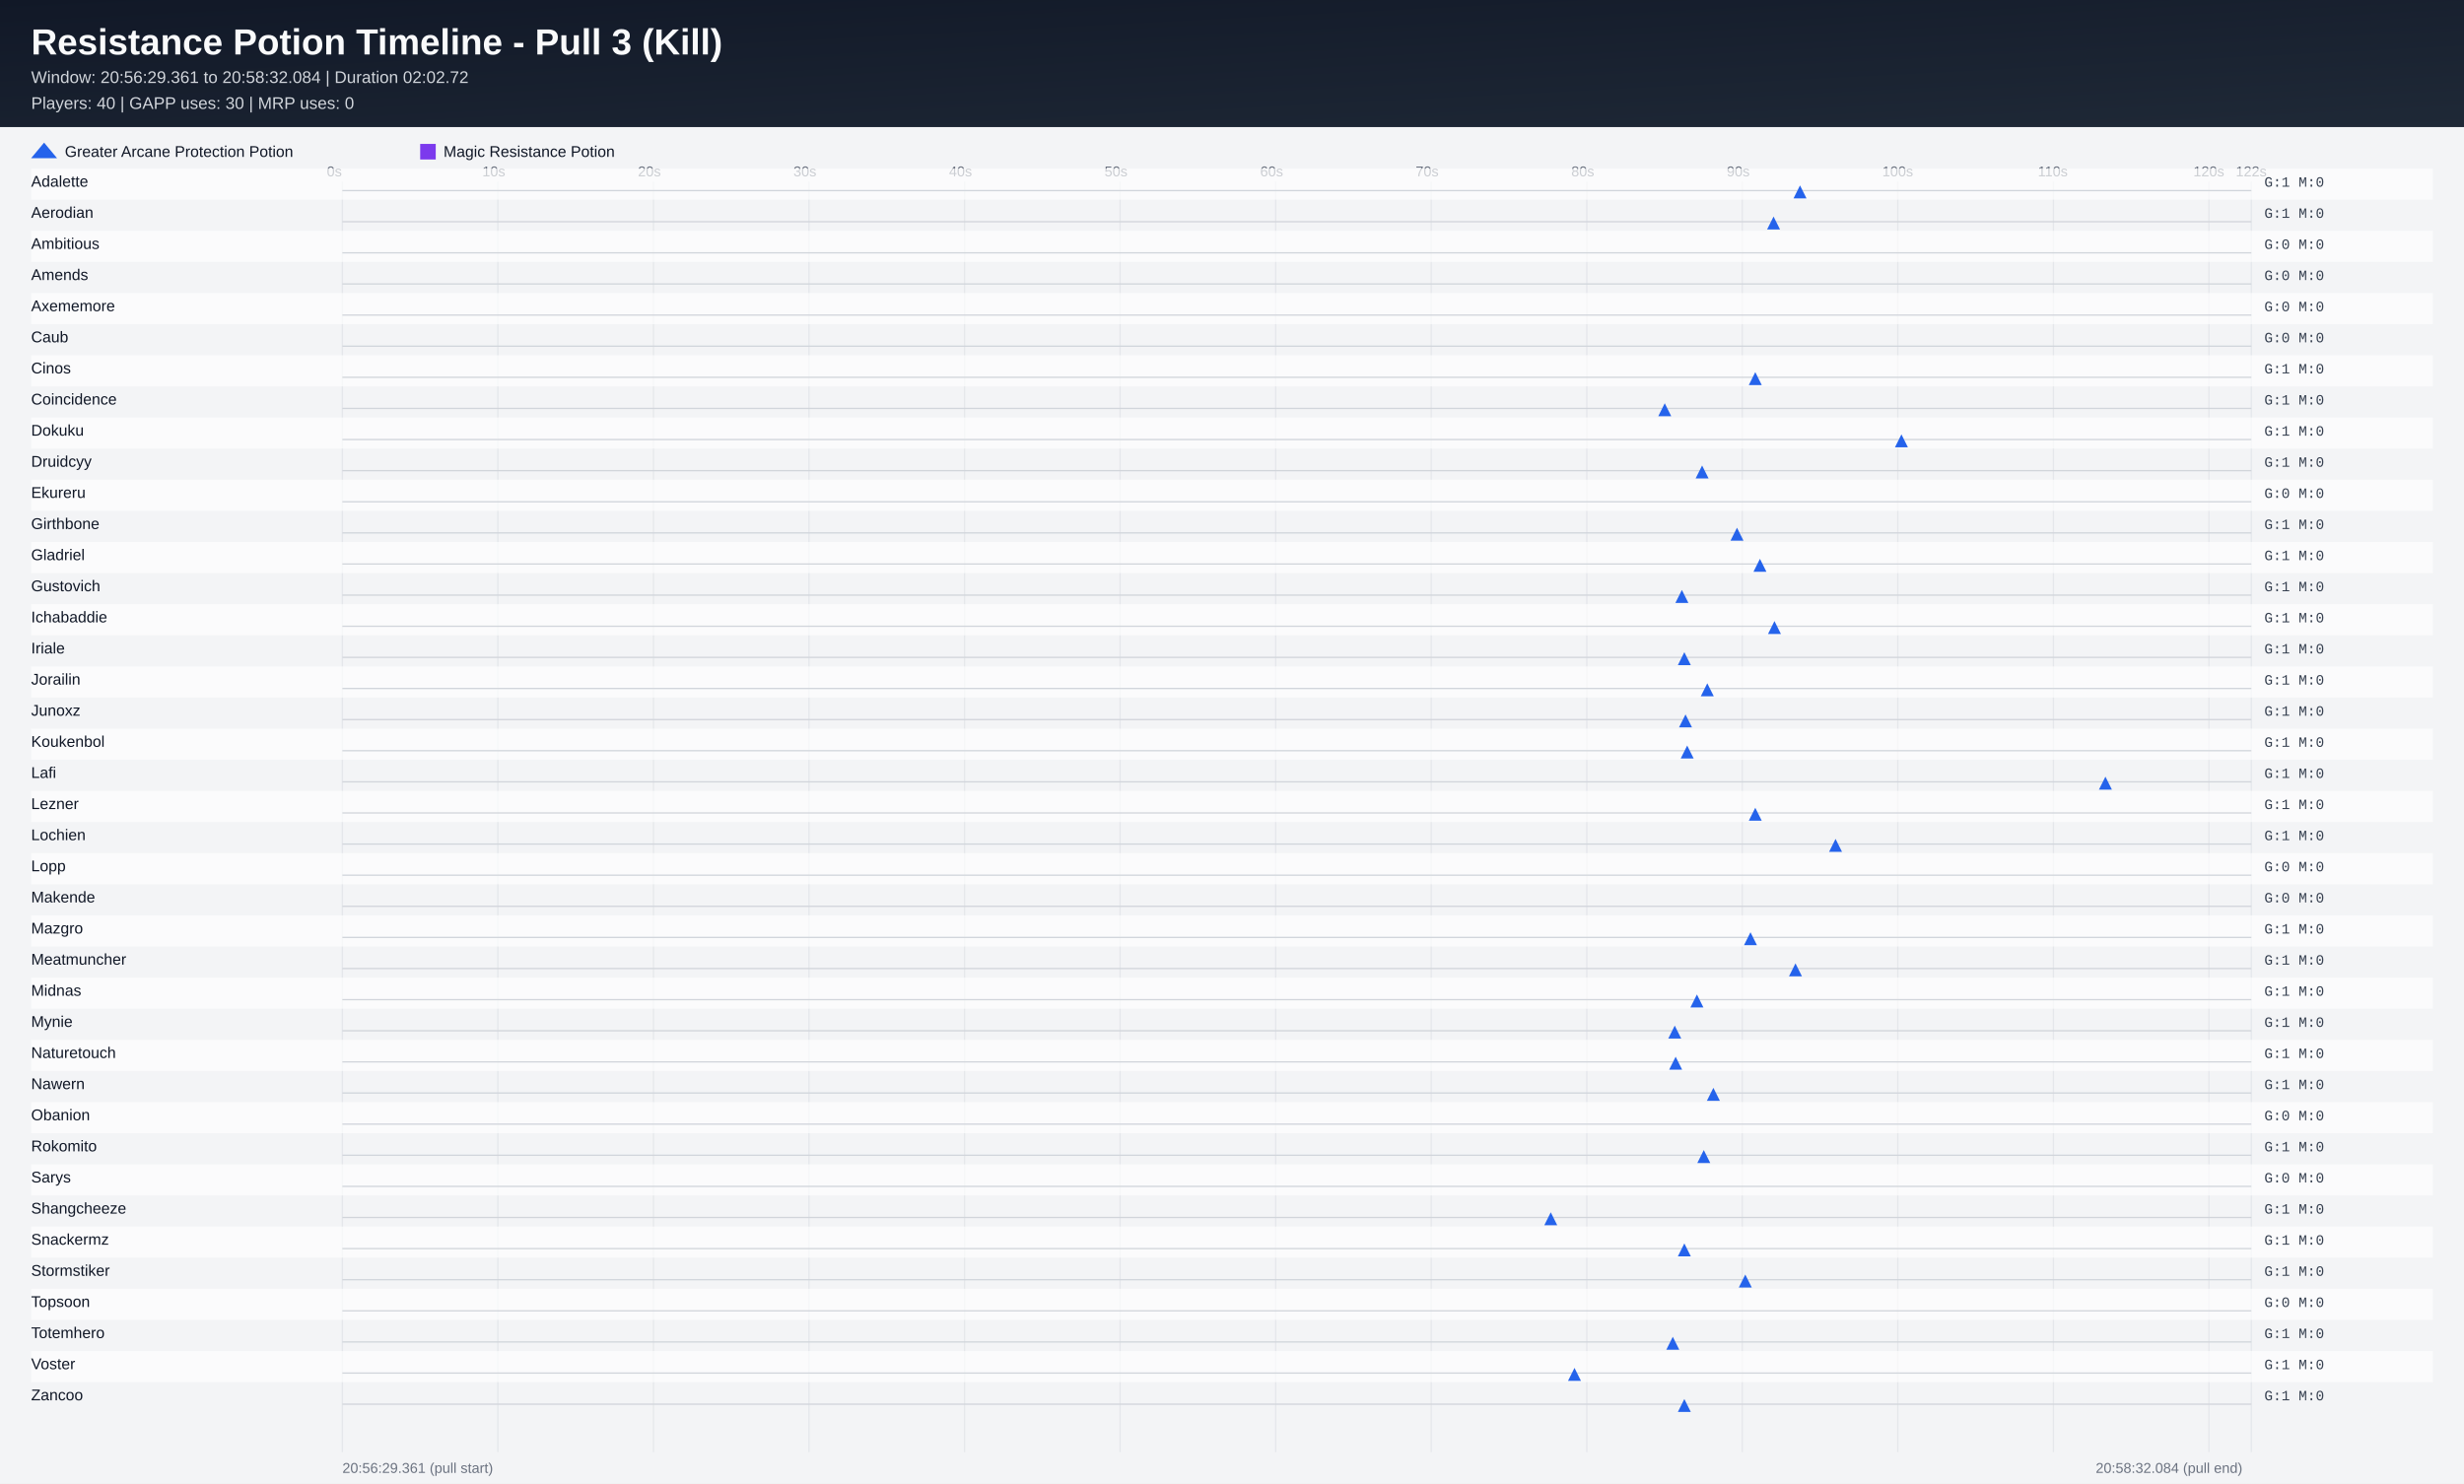
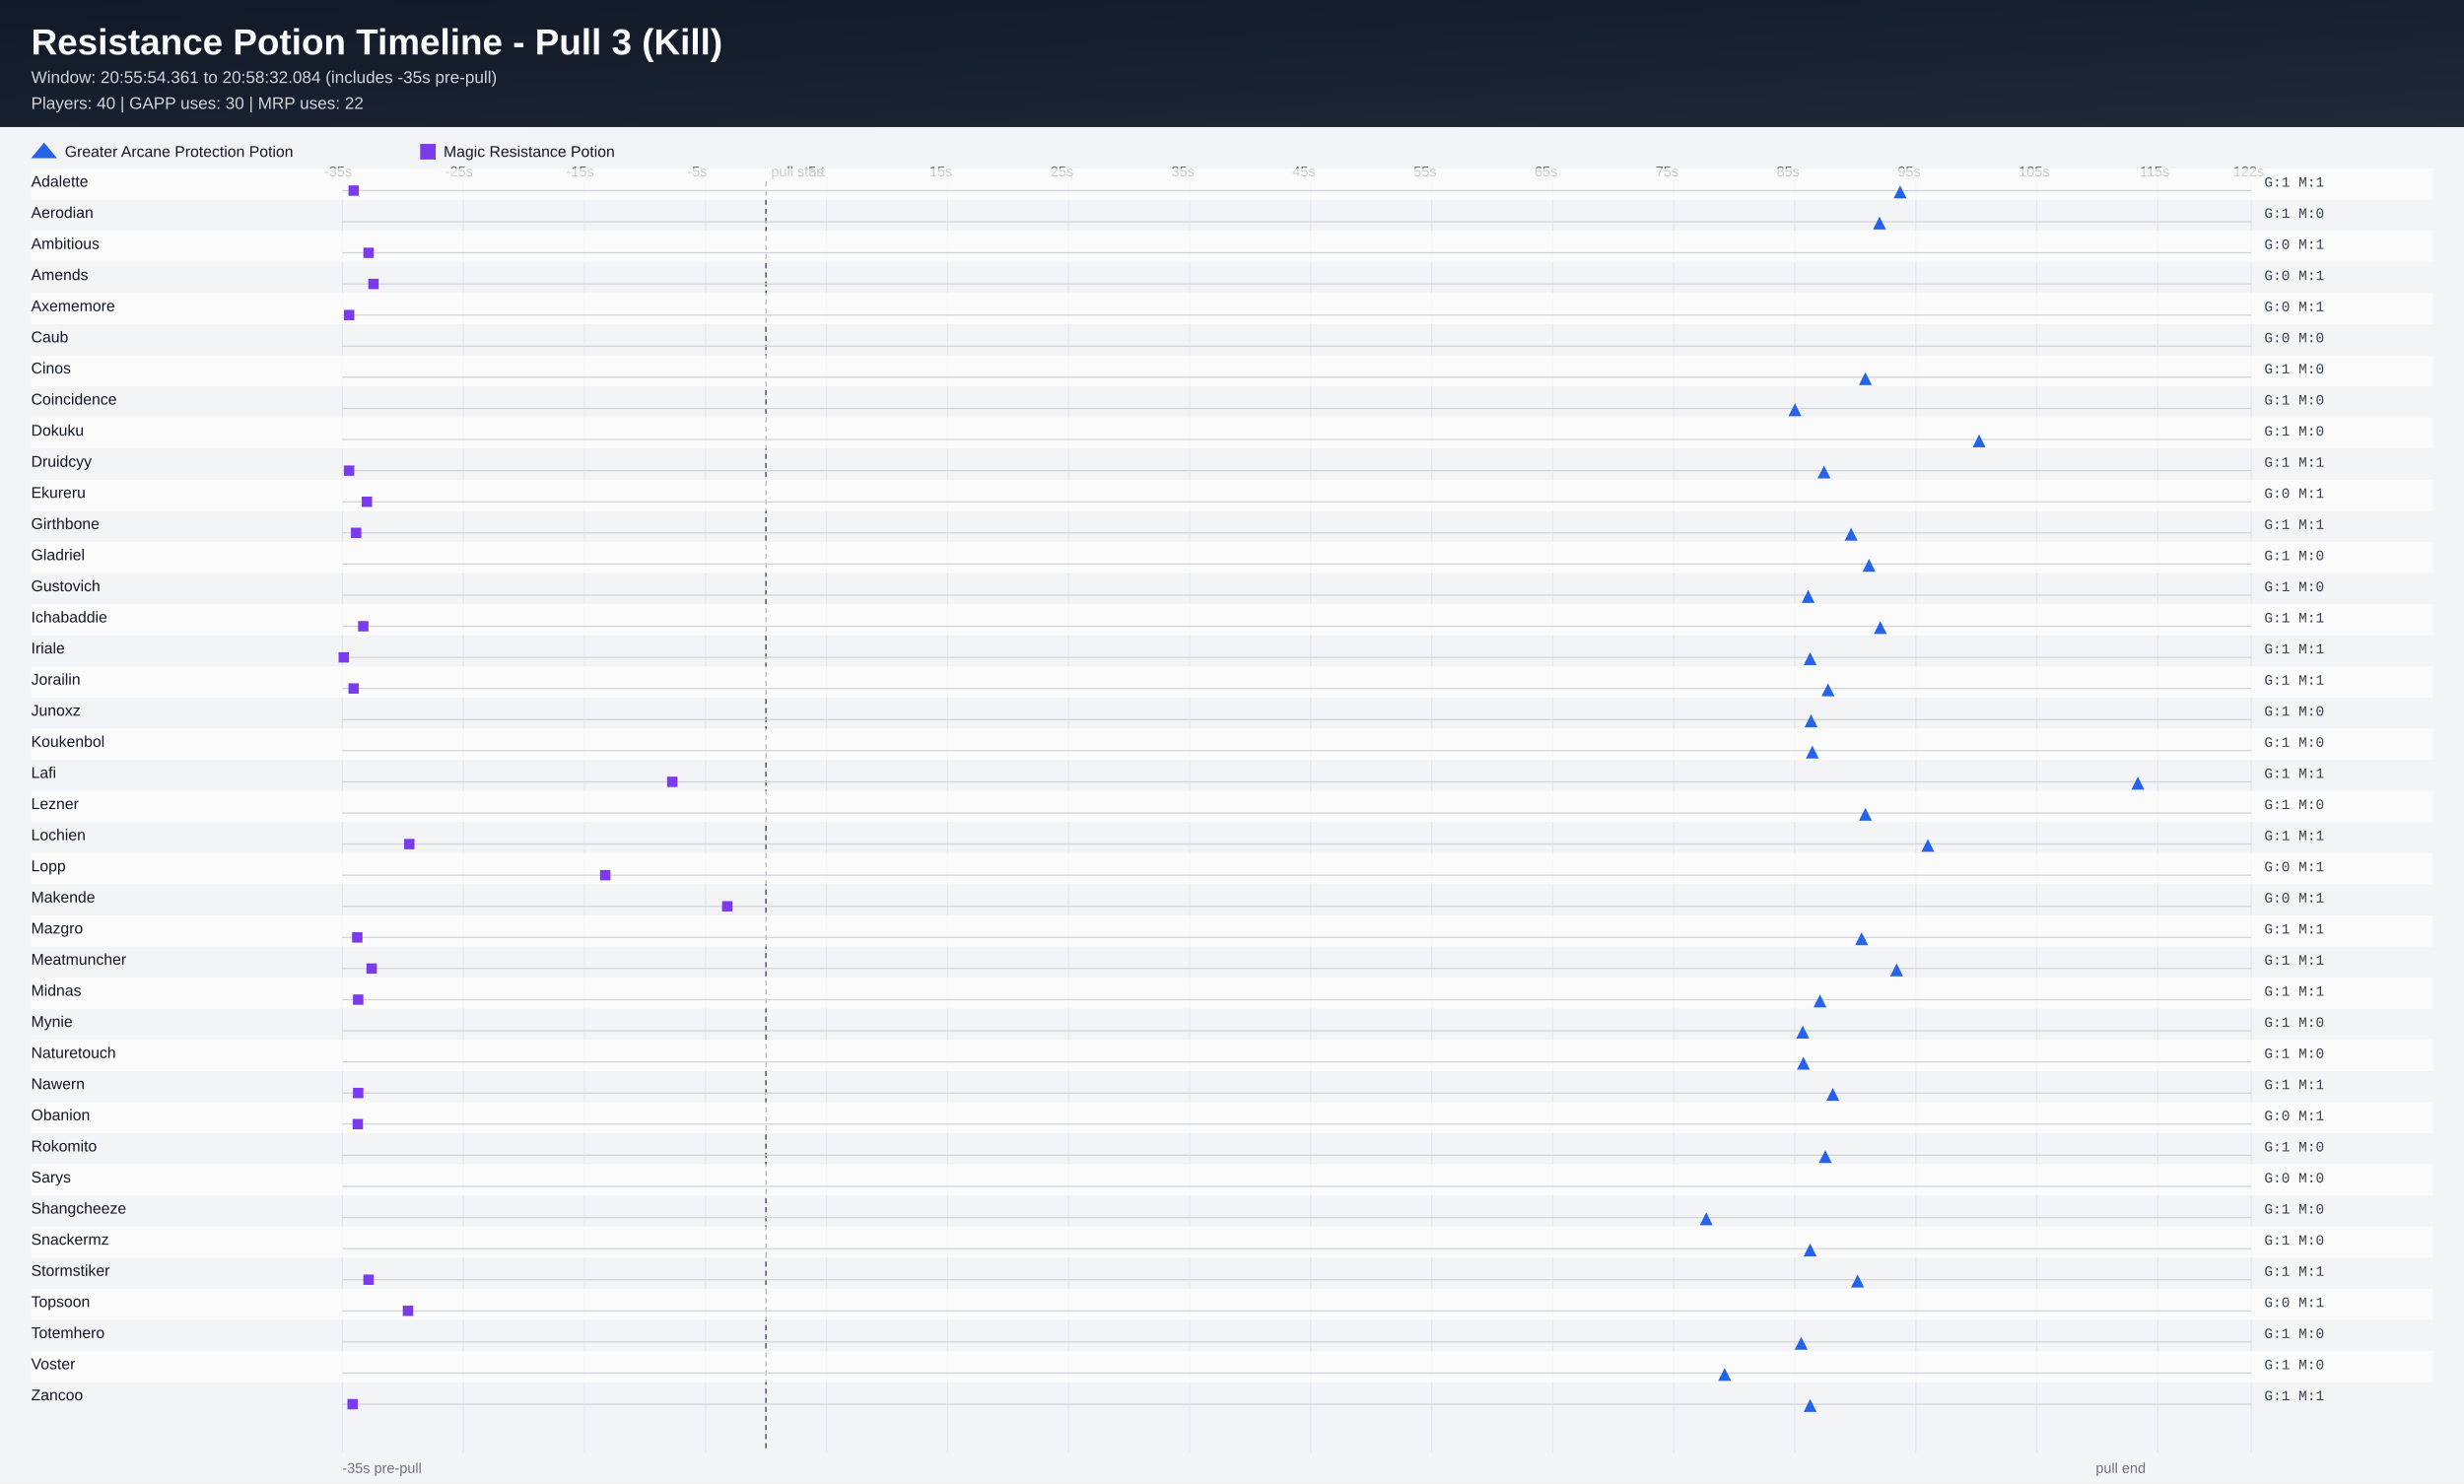
<svg xmlns="http://www.w3.org/2000/svg" width="1900" height="1144" viewBox="0 0 1900 1144">
  <defs>
    <linearGradient id="g" x1="0" y1="0" x2="1" y2="1">
      <stop offset="0%" stop-color="#111827" />
      <stop offset="100%" stop-color="#1f2937" />
    </linearGradient>
  </defs>
  <style>
.title{font:700 28px Arial,sans-serif;fill:#f9fafb;}
.sub{font:400 13px Arial,sans-serif;fill:#d1d5db;}
.legend{font:12px Arial,sans-serif;fill:#111827;}
.name{font:12px Arial,sans-serif;fill:#111827;}
.axis{font:11px Arial,sans-serif;fill:#6b7280;}
.count{font:11px "Courier New", monospace;fill:#374151;}
</style>
  <rect x="0" y="0" width="1900" height="1144" fill="#f3f4f6" />
  <rect x="0" y="0" width="1900" height="98" fill="url(#g)" />
  <text x="24" y="42" class="title">Resistance Potion Timeline - Pull 3 (Kill)</text>
-   <text x="24" y="64" class="sub">Window: 20:56:29.361 to 20:58:32.084 | Duration 02:02.72</text>
-   <text x="24" y="84" class="sub">Players: 40 | GAPP uses: 30 | MRP uses: 0</text>
+   <text x="24" y="64" class="sub">Window: 20:55:54.361 to 20:58:32.084 (includes -35s pre-pull)</text>
+   <text x="24" y="84" class="sub">Players: 40 | GAPP uses: 30 | MRP uses: 22</text>
  <polygon points="24,122 34,110 44,122" fill="#2563eb" />
  <text x="50" y="121" class="legend">Greater Arcane Protection Potion</text>
  <rect x="324" y="111" width="12" height="12" fill="#7c3aed" />
  <text x="342" y="121" class="legend">Magic Resistance Potion</text>
  <line x1="264.0" y1="140" x2="264.0" y2="1120" stroke="#e5e7eb" />
-   <text x="252.0" y="136" class="axis">0s</text>
-   <line x1="383.9" y1="140" x2="383.9" y2="1120" stroke="#e5e7eb" />
-   <text x="371.9" y="136" class="axis">10s</text>
-   <line x1="503.9" y1="140" x2="503.9" y2="1120" stroke="#e5e7eb" />
-   <text x="491.9" y="136" class="axis">20s</text>
-   <line x1="623.8" y1="140" x2="623.8" y2="1120" stroke="#e5e7eb" />
-   <text x="611.8" y="136" class="axis">30s</text>
-   <line x1="743.8" y1="140" x2="743.8" y2="1120" stroke="#e5e7eb" />
-   <text x="731.8" y="136" class="axis">40s</text>
-   <line x1="863.7" y1="140" x2="863.7" y2="1120" stroke="#e5e7eb" />
-   <text x="851.7" y="136" class="axis">50s</text>
-   <line x1="983.7" y1="140" x2="983.7" y2="1120" stroke="#e5e7eb" />
-   <text x="971.7" y="136" class="axis">60s</text>
-   <line x1="1103.6" y1="140" x2="1103.6" y2="1120" stroke="#e5e7eb" />
-   <text x="1091.6" y="136" class="axis">70s</text>
-   <line x1="1223.6" y1="140" x2="1223.6" y2="1120" stroke="#e5e7eb" />
-   <text x="1211.6" y="136" class="axis">80s</text>
-   <line x1="1343.5" y1="140" x2="1343.5" y2="1120" stroke="#e5e7eb" />
-   <text x="1331.5" y="136" class="axis">90s</text>
-   <line x1="1463.4" y1="140" x2="1463.4" y2="1120" stroke="#e5e7eb" />
-   <text x="1451.4" y="136" class="axis">100s</text>
-   <line x1="1583.4" y1="140" x2="1583.4" y2="1120" stroke="#e5e7eb" />
-   <text x="1571.4" y="136" class="axis">110s</text>
-   <line x1="1703.3" y1="140" x2="1703.3" y2="1120" stroke="#e5e7eb" />
-   <text x="1691.3" y="136" class="axis">120s</text>
+   <text x="250.0" y="136" class="axis">-35s</text>
+   <line x1="357.3" y1="140" x2="357.3" y2="1120" stroke="#e5e7eb" />
+   <text x="343.3" y="136" class="axis">-25s</text>
+   <line x1="450.7" y1="140" x2="450.7" y2="1120" stroke="#e5e7eb" />
+   <text x="436.7" y="136" class="axis">-15s</text>
+   <line x1="544.0" y1="140" x2="544.0" y2="1120" stroke="#e5e7eb" />
+   <text x="530.0" y="136" class="axis">-5s</text>
+   <line x1="637.3" y1="140" x2="637.3" y2="1120" stroke="#e5e7eb" />
+   <text x="623.3" y="136" class="axis">5s</text>
+   <line x1="730.6" y1="140" x2="730.6" y2="1120" stroke="#e5e7eb" />
+   <text x="716.6" y="136" class="axis">15s</text>
+   <line x1="824.0" y1="140" x2="824.0" y2="1120" stroke="#e5e7eb" />
+   <text x="810.0" y="136" class="axis">25s</text>
+   <line x1="917.3" y1="140" x2="917.3" y2="1120" stroke="#e5e7eb" />
+   <text x="903.3" y="136" class="axis">35s</text>
+   <line x1="1010.6" y1="140" x2="1010.6" y2="1120" stroke="#e5e7eb" />
+   <text x="996.6" y="136" class="axis">45s</text>
+   <line x1="1104.0" y1="140" x2="1104.0" y2="1120" stroke="#e5e7eb" />
+   <text x="1090.0" y="136" class="axis">55s</text>
+   <line x1="1197.3" y1="140" x2="1197.3" y2="1120" stroke="#e5e7eb" />
+   <text x="1183.3" y="136" class="axis">65s</text>
+   <line x1="1290.6" y1="140" x2="1290.6" y2="1120" stroke="#e5e7eb" />
+   <text x="1276.6" y="136" class="axis">75s</text>
+   <line x1="1383.9" y1="140" x2="1383.9" y2="1120" stroke="#e5e7eb" />
+   <text x="1369.9" y="136" class="axis">85s</text>
+   <line x1="1477.3" y1="140" x2="1477.3" y2="1120" stroke="#e5e7eb" />
+   <text x="1463.3" y="136" class="axis">95s</text>
+   <line x1="1570.6" y1="140" x2="1570.6" y2="1120" stroke="#e5e7eb" />
+   <text x="1556.6" y="136" class="axis">105s</text>
+   <line x1="1663.9" y1="140" x2="1663.9" y2="1120" stroke="#e5e7eb" />
+   <text x="1649.9" y="136" class="axis">115s</text>
  <line x1="1736.0" y1="140" x2="1736.0" y2="1120" stroke="#e5e7eb" />
-   <text x="1724.0" y="136" class="axis">122s</text>
+   <text x="1722.0" y="136" class="axis">122s</text>
+   <line x1="590.6" y1="140" x2="590.6" y2="1120" stroke="#374151" stroke-dasharray="4 3" />
+   <text x="594.6" y="136" class="axis">pull start</text>
  <rect x="24" y="130" width="1852" height="24" fill="#ffffff" opacity="0.65" />
  <text x="24" y="144" class="name">Adalette</text>
  <line x1="264" y1="147" x2="1736" y2="147" stroke="#d1d5db" />
-   <polygon points="1383.0,153 1388.0,143 1393.0,153" fill="#2563eb" />
-   <text x="1746" y="144" class="count">G:1 M:0</text>
+   <rect x="268.7" y="143" width="8" height="8" fill="#7c3aed" />
+   <polygon points="1460.2,153 1465.2,143 1470.2,153" fill="#2563eb" />
+   <text x="1746" y="144" class="count">G:1 M:1</text>
  <text x="24" y="168" class="name">Aerodian</text>
  <line x1="264" y1="171" x2="1736" y2="171" stroke="#d1d5db" />
-   <polygon points="1362.6,177 1367.6,167 1372.6,177" fill="#2563eb" />
+   <polygon points="1444.3,177 1449.3,167 1454.3,177" fill="#2563eb" />
  <text x="1746" y="168" class="count">G:1 M:0</text>
  <rect x="24" y="178" width="1852" height="24" fill="#ffffff" opacity="0.65" />
  <text x="24" y="192" class="name">Ambitious</text>
  <line x1="264" y1="195" x2="1736" y2="195" stroke="#d1d5db" />
-   <text x="1746" y="192" class="count">G:0 M:0</text>
+   <rect x="280.2" y="191" width="8" height="8" fill="#7c3aed" />
+   <text x="1746" y="192" class="count">G:0 M:1</text>
  <text x="24" y="216" class="name">Amends</text>
  <line x1="264" y1="219" x2="1736" y2="219" stroke="#d1d5db" />
-   <text x="1746" y="216" class="count">G:0 M:0</text>
+   <rect x="284.0" y="215" width="8" height="8" fill="#7c3aed" />
+   <text x="1746" y="216" class="count">G:0 M:1</text>
  <rect x="24" y="226" width="1852" height="24" fill="#ffffff" opacity="0.65" />
  <text x="24" y="240" class="name">Axememore</text>
  <line x1="264" y1="243" x2="1736" y2="243" stroke="#d1d5db" />
-   <text x="1746" y="240" class="count">G:0 M:0</text>
+   <rect x="265.2" y="239" width="8" height="8" fill="#7c3aed" />
+   <text x="1746" y="240" class="count">G:0 M:1</text>
  <text x="24" y="264" class="name">Caub</text>
  <line x1="264" y1="267" x2="1736" y2="267" stroke="#d1d5db" />
  <text x="1746" y="264" class="count">G:0 M:0</text>
  <rect x="24" y="274" width="1852" height="24" fill="#ffffff" opacity="0.65" />
  <text x="24" y="288" class="name">Cinos</text>
  <line x1="264" y1="291" x2="1736" y2="291" stroke="#d1d5db" />
-   <polygon points="1348.5,297 1353.5,287 1358.5,297" fill="#2563eb" />
+   <polygon points="1433.4,297 1438.4,287 1443.4,297" fill="#2563eb" />
  <text x="1746" y="288" class="count">G:1 M:0</text>
  <text x="24" y="312" class="name">Coincidence</text>
  <line x1="264" y1="315" x2="1736" y2="315" stroke="#d1d5db" />
-   <polygon points="1278.7,321 1283.7,311 1288.7,321" fill="#2563eb" />
+   <polygon points="1379.1,321 1384.1,311 1389.1,321" fill="#2563eb" />
  <text x="1746" y="312" class="count">G:1 M:0</text>
  <rect x="24" y="322" width="1852" height="24" fill="#ffffff" opacity="0.65" />
  <text x="24" y="336" class="name">Dokuku</text>
  <line x1="264" y1="339" x2="1736" y2="339" stroke="#d1d5db" />
-   <polygon points="1461.2,345 1466.2,335 1471.2,345" fill="#2563eb" />
+   <polygon points="1521.1,345 1526.1,335 1531.1,345" fill="#2563eb" />
  <text x="1746" y="336" class="count">G:1 M:0</text>
  <text x="24" y="360" class="name">Druidcyy</text>
  <line x1="264" y1="363" x2="1736" y2="363" stroke="#d1d5db" />
-   <polygon points="1307.5,369 1312.5,359 1317.5,369" fill="#2563eb" />
-   <text x="1746" y="360" class="count">G:1 M:0</text>
+   <rect x="265.2" y="359" width="8" height="8" fill="#7c3aed" />
+   <polygon points="1401.5,369 1406.5,359 1411.5,369" fill="#2563eb" />
+   <text x="1746" y="360" class="count">G:1 M:1</text>
  <rect x="24" y="370" width="1852" height="24" fill="#ffffff" opacity="0.65" />
  <text x="24" y="384" class="name">Ekureru</text>
  <line x1="264" y1="387" x2="1736" y2="387" stroke="#d1d5db" />
-   <text x="1746" y="384" class="count">G:0 M:0</text>
+   <rect x="278.9" y="383" width="8" height="8" fill="#7c3aed" />
+   <text x="1746" y="384" class="count">G:0 M:1</text>
  <text x="24" y="408" class="name">Girthbone</text>
  <line x1="264" y1="411" x2="1736" y2="411" stroke="#d1d5db" />
-   <polygon points="1334.4,417 1339.4,407 1344.4,417" fill="#2563eb" />
-   <text x="1746" y="408" class="count">G:1 M:0</text>
+   <rect x="270.6" y="407" width="8" height="8" fill="#7c3aed" />
+   <polygon points="1422.4,417 1427.4,407 1432.4,417" fill="#2563eb" />
+   <text x="1746" y="408" class="count">G:1 M:1</text>
  <rect x="24" y="418" width="1852" height="24" fill="#ffffff" opacity="0.65" />
  <text x="24" y="432" class="name">Gladriel</text>
  <line x1="264" y1="435" x2="1736" y2="435" stroke="#d1d5db" />
-   <polygon points="1352.1,441 1357.1,431 1362.1,441" fill="#2563eb" />
+   <polygon points="1436.2,441 1441.2,431 1446.2,441" fill="#2563eb" />
  <text x="1746" y="432" class="count">G:1 M:0</text>
  <text x="24" y="456" class="name">Gustovich</text>
  <line x1="264" y1="459" x2="1736" y2="459" stroke="#d1d5db" />
-   <polygon points="1291.9,465 1296.9,455 1301.9,465" fill="#2563eb" />
+   <polygon points="1389.3,465 1394.3,455 1399.3,465" fill="#2563eb" />
  <text x="1746" y="456" class="count">G:1 M:0</text>
  <rect x="24" y="466" width="1852" height="24" fill="#ffffff" opacity="0.65" />
  <text x="24" y="480" class="name">Ichabaddie</text>
  <line x1="264" y1="483" x2="1736" y2="483" stroke="#d1d5db" />
-   <polygon points="1363.3,489 1368.3,479 1373.3,489" fill="#2563eb" />
-   <text x="1746" y="480" class="count">G:1 M:0</text>
+   <rect x="276.1" y="479" width="8" height="8" fill="#7c3aed" />
+   <polygon points="1444.9,489 1449.9,479 1454.9,489" fill="#2563eb" />
+   <text x="1746" y="480" class="count">G:1 M:1</text>
  <text x="24" y="504" class="name">Iriale</text>
  <line x1="264" y1="507" x2="1736" y2="507" stroke="#d1d5db" />
-   <polygon points="1293.8,513 1298.8,503 1303.8,513" fill="#2563eb" />
-   <text x="1746" y="504" class="count">G:1 M:0</text>
+   <rect x="261.1" y="503" width="8" height="8" fill="#7c3aed" />
+   <polygon points="1390.8,513 1395.8,503 1400.8,513" fill="#2563eb" />
+   <text x="1746" y="504" class="count">G:1 M:1</text>
  <rect x="24" y="514" width="1852" height="24" fill="#ffffff" opacity="0.65" />
  <text x="24" y="528" class="name">Jorailin</text>
  <line x1="264" y1="531" x2="1736" y2="531" stroke="#d1d5db" />
-   <polygon points="1311.5,537 1316.5,527 1321.5,537" fill="#2563eb" />
-   <text x="1746" y="528" class="count">G:1 M:0</text>
+   <rect x="268.7" y="527" width="8" height="8" fill="#7c3aed" />
+   <polygon points="1404.6,537 1409.6,527 1414.6,537" fill="#2563eb" />
+   <text x="1746" y="528" class="count">G:1 M:1</text>
  <text x="24" y="552" class="name">Junoxz</text>
  <line x1="264" y1="555" x2="1736" y2="555" stroke="#d1d5db" />
-   <polygon points="1294.7,561 1299.7,551 1304.7,561" fill="#2563eb" />
+   <polygon points="1391.5,561 1396.5,551 1401.5,561" fill="#2563eb" />
  <text x="1746" y="552" class="count">G:1 M:0</text>
  <rect x="24" y="562" width="1852" height="24" fill="#ffffff" opacity="0.65" />
  <text x="24" y="576" class="name">Koukenbol</text>
  <line x1="264" y1="579" x2="1736" y2="579" stroke="#d1d5db" />
-   <polygon points="1296.0,585 1301.0,575 1306.0,585" fill="#2563eb" />
+   <polygon points="1392.5,585 1397.5,575 1402.5,585" fill="#2563eb" />
  <text x="1746" y="576" class="count">G:1 M:0</text>
  <text x="24" y="600" class="name">Lafi</text>
  <line x1="264" y1="603" x2="1736" y2="603" stroke="#d1d5db" />
-   <polygon points="1618.5,609 1623.5,599 1628.5,609" fill="#2563eb" />
-   <text x="1746" y="600" class="count">G:1 M:0</text>
+   <rect x="514.4" y="599" width="8" height="8" fill="#7c3aed" />
+   <polygon points="1643.5,609 1648.5,599 1653.5,609" fill="#2563eb" />
+   <text x="1746" y="600" class="count">G:1 M:1</text>
  <rect x="24" y="610" width="1852" height="24" fill="#ffffff" opacity="0.65" />
  <text x="24" y="624" class="name">Lezner</text>
  <line x1="264" y1="627" x2="1736" y2="627" stroke="#d1d5db" />
-   <polygon points="1348.5,633 1353.5,623 1358.5,633" fill="#2563eb" />
+   <polygon points="1433.4,633 1438.4,623 1443.4,633" fill="#2563eb" />
  <text x="1746" y="624" class="count">G:1 M:0</text>
  <text x="24" y="648" class="name">Lochien</text>
  <line x1="264" y1="651" x2="1736" y2="651" stroke="#d1d5db" />
-   <polygon points="1410.4,657 1415.4,647 1420.4,657" fill="#2563eb" />
-   <text x="1746" y="648" class="count">G:1 M:0</text>
+   <rect x="311.6" y="647" width="8" height="8" fill="#7c3aed" />
+   <polygon points="1481.6,657 1486.6,647 1491.6,657" fill="#2563eb" />
+   <text x="1746" y="648" class="count">G:1 M:1</text>
  <rect x="24" y="658" width="1852" height="24" fill="#ffffff" opacity="0.65" />
  <text x="24" y="672" class="name">Lopp</text>
  <line x1="264" y1="675" x2="1736" y2="675" stroke="#d1d5db" />
-   <text x="1746" y="672" class="count">G:0 M:0</text>
+   <rect x="462.7" y="671" width="8" height="8" fill="#7c3aed" />
+   <text x="1746" y="672" class="count">G:0 M:1</text>
  <text x="24" y="696" class="name">Makende</text>
  <line x1="264" y1="699" x2="1736" y2="699" stroke="#d1d5db" />
-   <text x="1746" y="696" class="count">G:0 M:0</text>
+   <rect x="556.8" y="695" width="8" height="8" fill="#7c3aed" />
+   <text x="1746" y="696" class="count">G:0 M:1</text>
  <rect x="24" y="706" width="1852" height="24" fill="#ffffff" opacity="0.65" />
  <text x="24" y="720" class="name">Mazgro</text>
  <line x1="264" y1="723" x2="1736" y2="723" stroke="#d1d5db" />
-   <polygon points="1344.8,729 1349.8,719 1354.8,729" fill="#2563eb" />
-   <text x="1746" y="720" class="count">G:1 M:0</text>
+   <rect x="271.5" y="719" width="8" height="8" fill="#7c3aed" />
+   <polygon points="1430.5,729 1435.5,719 1440.5,729" fill="#2563eb" />
+   <text x="1746" y="720" class="count">G:1 M:1</text>
  <text x="24" y="744" class="name">Meatmuncher</text>
  <line x1="264" y1="747" x2="1736" y2="747" stroke="#d1d5db" />
-   <polygon points="1379.5,753 1384.5,743 1389.5,753" fill="#2563eb" />
-   <text x="1746" y="744" class="count">G:1 M:0</text>
+   <rect x="282.6" y="743" width="8" height="8" fill="#7c3aed" />
+   <polygon points="1457.5,753 1462.5,743 1467.5,753" fill="#2563eb" />
+   <text x="1746" y="744" class="count">G:1 M:1</text>
  <rect x="24" y="754" width="1852" height="24" fill="#ffffff" opacity="0.65" />
  <text x="24" y="768" class="name">Midnas</text>
  <line x1="264" y1="771" x2="1736" y2="771" stroke="#d1d5db" />
-   <polygon points="1303.5,777 1308.5,767 1313.5,777" fill="#2563eb" />
-   <text x="1746" y="768" class="count">G:1 M:0</text>
+   <rect x="272.2" y="767" width="8" height="8" fill="#7c3aed" />
+   <polygon points="1398.4,777 1403.4,767 1408.4,777" fill="#2563eb" />
+   <text x="1746" y="768" class="count">G:1 M:1</text>
  <text x="24" y="792" class="name">Mynie</text>
  <line x1="264" y1="795" x2="1736" y2="795" stroke="#d1d5db" />
-   <polygon points="1286.4,801 1291.4,791 1296.4,801" fill="#2563eb" />
+   <polygon points="1385.1,801 1390.1,791 1395.1,801" fill="#2563eb" />
  <text x="1746" y="792" class="count">G:1 M:0</text>
  <rect x="24" y="802" width="1852" height="24" fill="#ffffff" opacity="0.65" />
  <text x="24" y="816" class="name">Naturetouch</text>
  <line x1="264" y1="819" x2="1736" y2="819" stroke="#d1d5db" />
-   <polygon points="1287.1,825 1292.1,815 1297.1,825" fill="#2563eb" />
+   <polygon points="1385.6,825 1390.6,815 1395.6,825" fill="#2563eb" />
  <text x="1746" y="816" class="count">G:1 M:0</text>
  <text x="24" y="840" class="name">Nawern</text>
  <line x1="264" y1="843" x2="1736" y2="843" stroke="#d1d5db" />
-   <polygon points="1316.2,849 1321.2,839 1326.2,849" fill="#2563eb" />
-   <text x="1746" y="840" class="count">G:1 M:0</text>
+   <rect x="272.2" y="839" width="8" height="8" fill="#7c3aed" />
+   <polygon points="1408.3,849 1413.3,839 1418.3,849" fill="#2563eb" />
+   <text x="1746" y="840" class="count">G:1 M:1</text>
  <rect x="24" y="850" width="1852" height="24" fill="#ffffff" opacity="0.65" />
  <text x="24" y="864" class="name">Obanion</text>
  <line x1="264" y1="867" x2="1736" y2="867" stroke="#d1d5db" />
-   <text x="1746" y="864" class="count">G:0 M:0</text>
+   <rect x="271.9" y="863" width="8" height="8" fill="#7c3aed" />
+   <text x="1746" y="864" class="count">G:0 M:1</text>
  <text x="24" y="888" class="name">Rokomito</text>
  <line x1="264" y1="891" x2="1736" y2="891" stroke="#d1d5db" />
-   <polygon points="1308.8,897 1313.8,887 1318.8,897" fill="#2563eb" />
+   <polygon points="1402.5,897 1407.5,887 1412.5,897" fill="#2563eb" />
  <text x="1746" y="888" class="count">G:1 M:0</text>
  <rect x="24" y="898" width="1852" height="24" fill="#ffffff" opacity="0.65" />
  <text x="24" y="912" class="name">Sarys</text>
  <line x1="264" y1="915" x2="1736" y2="915" stroke="#d1d5db" />
  <text x="1746" y="912" class="count">G:0 M:0</text>
  <text x="24" y="936" class="name">Shangcheeze</text>
  <line x1="264" y1="939" x2="1736" y2="939" stroke="#d1d5db" />
-   <polygon points="1190.8,945 1195.8,935 1200.8,945" fill="#2563eb" />
+   <polygon points="1310.7,945 1315.7,935 1320.7,945" fill="#2563eb" />
  <text x="1746" y="936" class="count">G:1 M:0</text>
  <rect x="24" y="946" width="1852" height="24" fill="#ffffff" opacity="0.65" />
  <text x="24" y="960" class="name">Snackermz</text>
  <line x1="264" y1="963" x2="1736" y2="963" stroke="#d1d5db" />
-   <polygon points="1293.8,969 1298.8,959 1303.8,969" fill="#2563eb" />
+   <polygon points="1390.8,969 1395.8,959 1400.8,969" fill="#2563eb" />
  <text x="1746" y="960" class="count">G:1 M:0</text>
  <text x="24" y="984" class="name">Stormstiker</text>
  <line x1="264" y1="987" x2="1736" y2="987" stroke="#d1d5db" />
-   <polygon points="1340.8,993 1345.8,983 1350.8,993" fill="#2563eb" />
-   <text x="1746" y="984" class="count">G:1 M:0</text>
+   <rect x="280.2" y="983" width="8" height="8" fill="#7c3aed" />
+   <polygon points="1427.4,993 1432.4,983 1437.4,993" fill="#2563eb" />
+   <text x="1746" y="984" class="count">G:1 M:1</text>
  <rect x="24" y="994" width="1852" height="24" fill="#ffffff" opacity="0.65" />
  <text x="24" y="1008" class="name">Topsoon</text>
  <line x1="264" y1="1011" x2="1736" y2="1011" stroke="#d1d5db" />
-   <text x="1746" y="1008" class="count">G:0 M:0</text>
+   <rect x="310.6" y="1007" width="8" height="8" fill="#7c3aed" />
+   <text x="1746" y="1008" class="count">G:0 M:1</text>
  <text x="24" y="1032" class="name">Totemhero</text>
  <line x1="264" y1="1035" x2="1736" y2="1035" stroke="#d1d5db" />
-   <polygon points="1284.9,1041 1289.9,1031 1294.9,1041" fill="#2563eb" />
+   <polygon points="1383.9,1041 1388.9,1031 1393.9,1041" fill="#2563eb" />
  <text x="1746" y="1032" class="count">G:1 M:0</text>
  <rect x="24" y="1042" width="1852" height="24" fill="#ffffff" opacity="0.65" />
  <text x="24" y="1056" class="name">Voster</text>
  <line x1="264" y1="1059" x2="1736" y2="1059" stroke="#d1d5db" />
-   <polygon points="1209.1,1065 1214.1,1055 1219.1,1065" fill="#2563eb" />
+   <polygon points="1324.9,1065 1329.9,1055 1334.9,1065" fill="#2563eb" />
  <text x="1746" y="1056" class="count">G:1 M:0</text>
  <text x="24" y="1080" class="name">Zancoo</text>
  <line x1="264" y1="1083" x2="1736" y2="1083" stroke="#d1d5db" />
-   <polygon points="1293.8,1089 1298.8,1079 1303.8,1089" fill="#2563eb" />
-   <text x="1746" y="1080" class="count">G:1 M:0</text>
-   <text x="264" y="1136" class="axis">20:56:29.361 (pull start)</text>
-   <text x="1616" y="1136" class="axis">20:58:32.084 (pull end)</text>
+   <rect x="267.9" y="1079" width="8" height="8" fill="#7c3aed" />
+   <polygon points="1390.8,1089 1395.8,1079 1400.8,1089" fill="#2563eb" />
+   <text x="1746" y="1080" class="count">G:1 M:1</text>
+   <text x="264" y="1136" class="axis">-35s pre-pull</text>
+   <text x="1616" y="1136" class="axis">pull end</text>
</svg>
